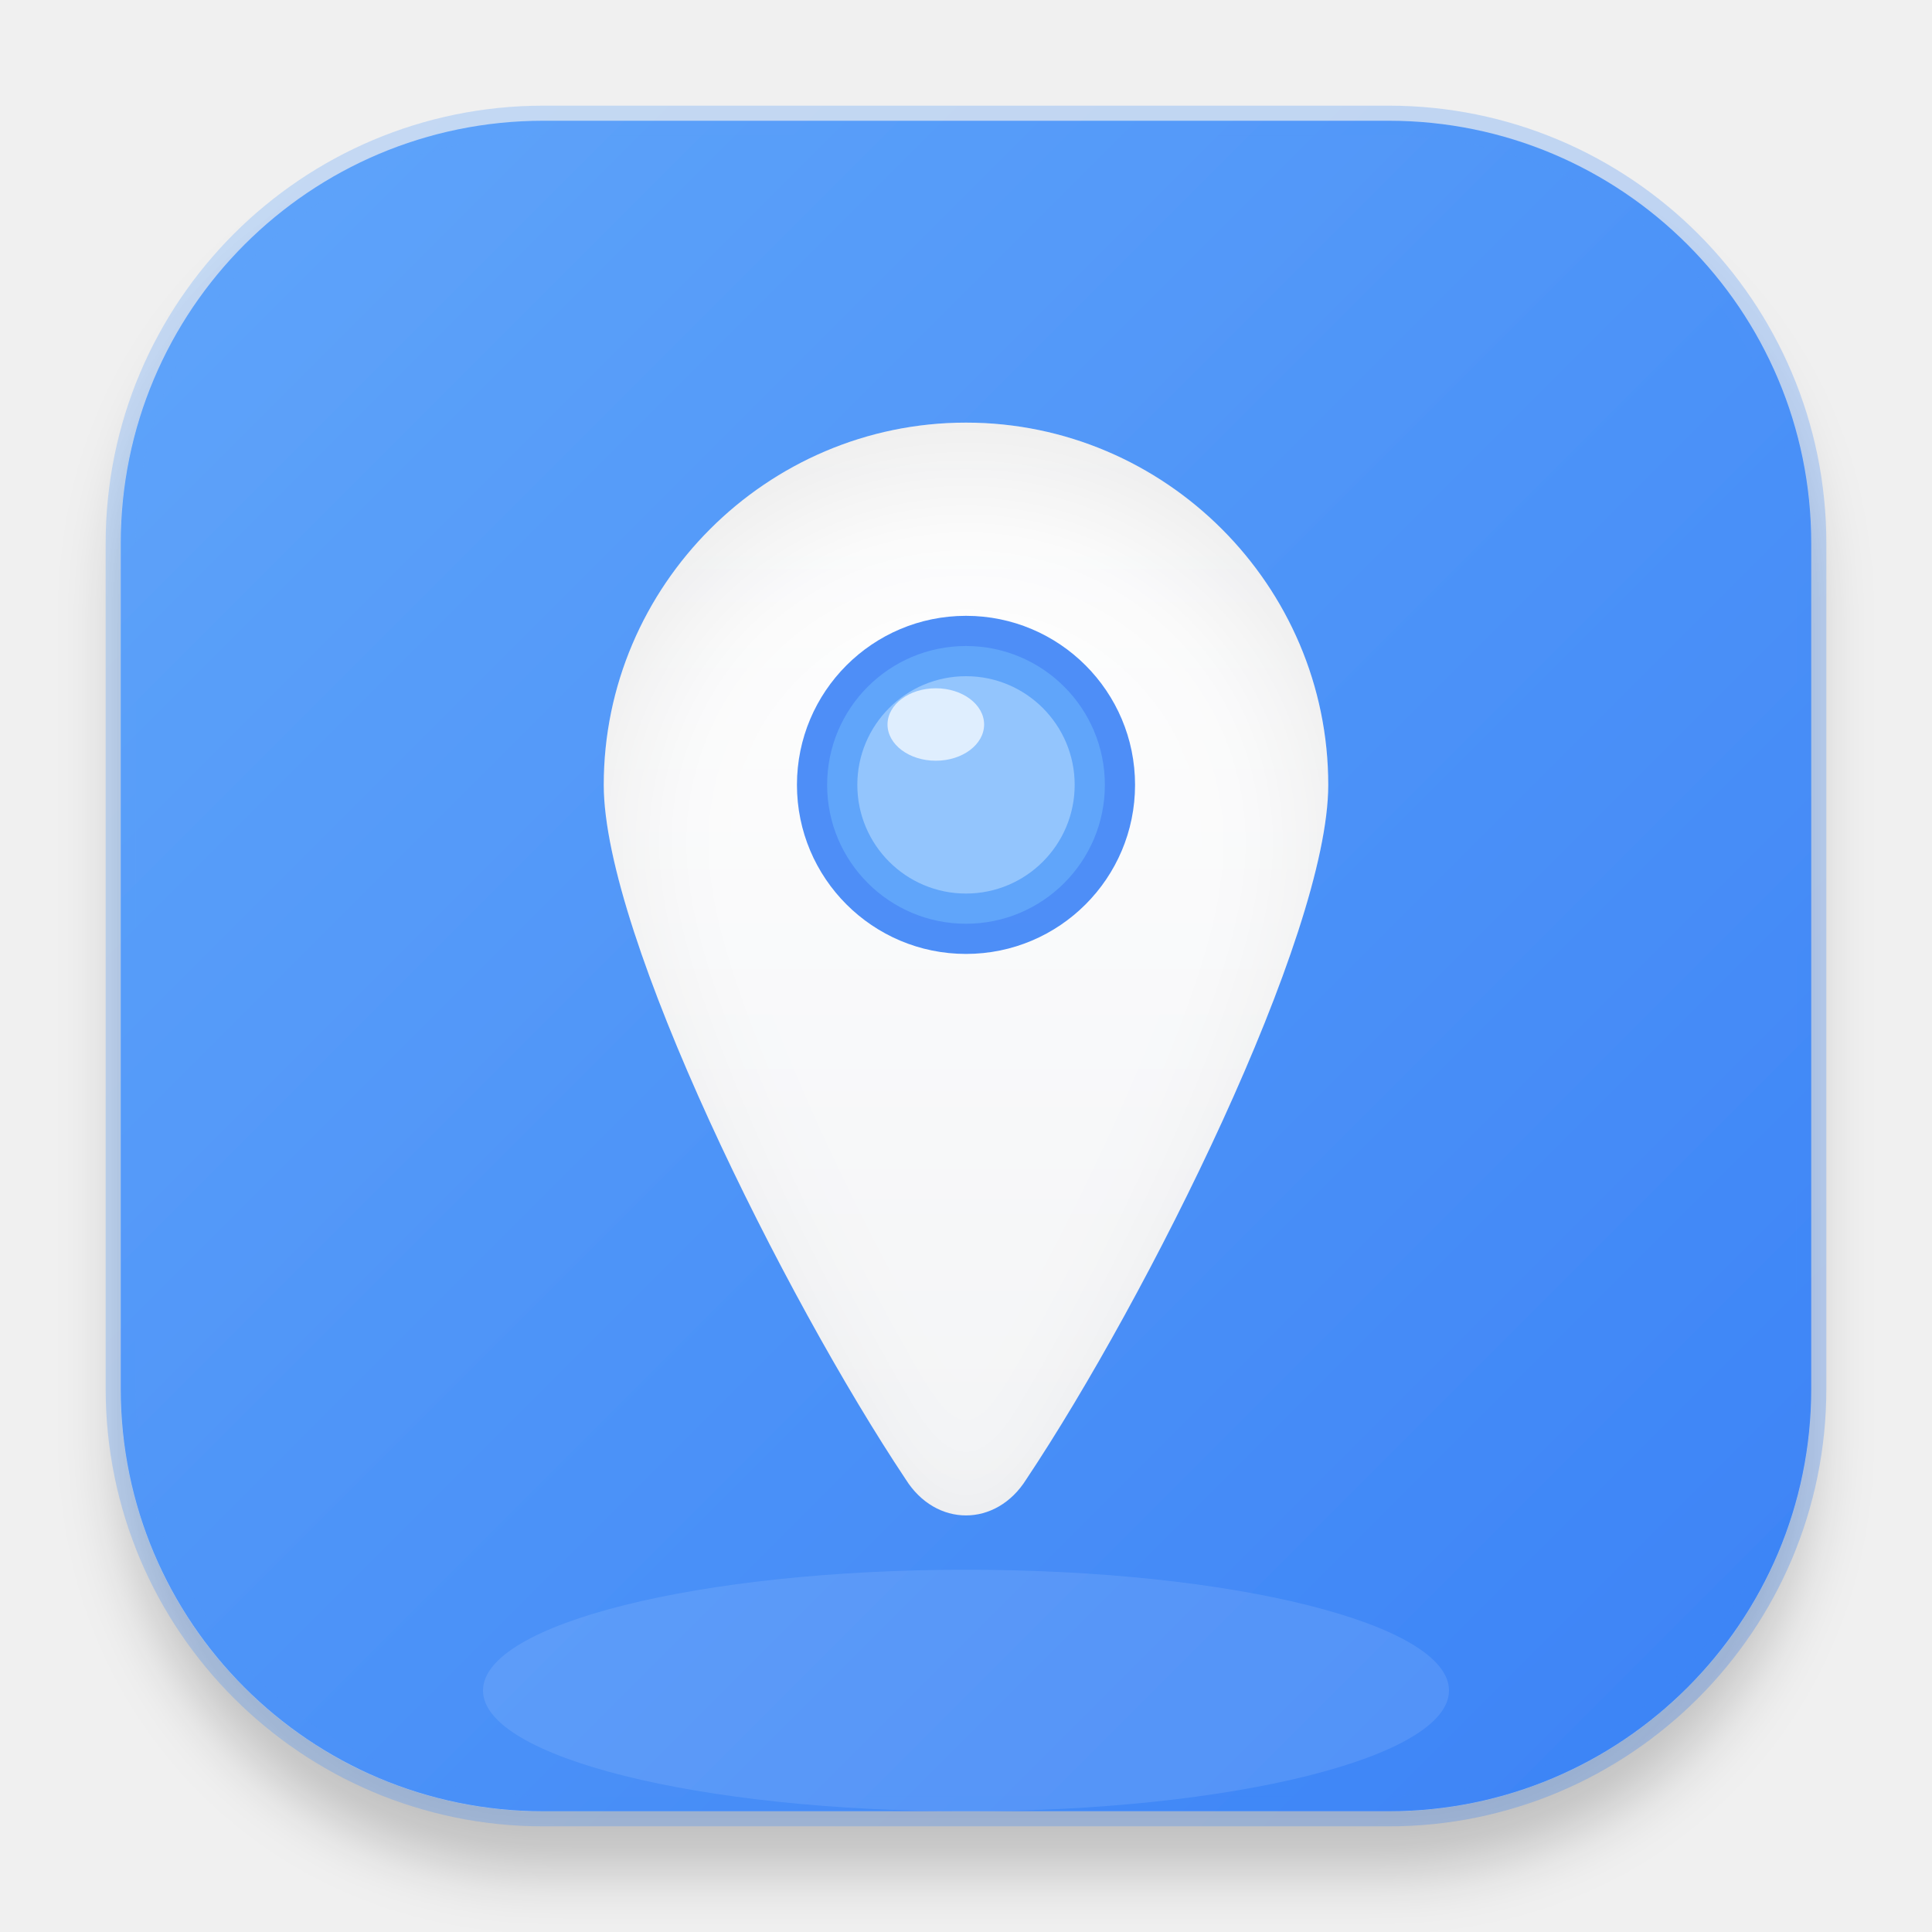
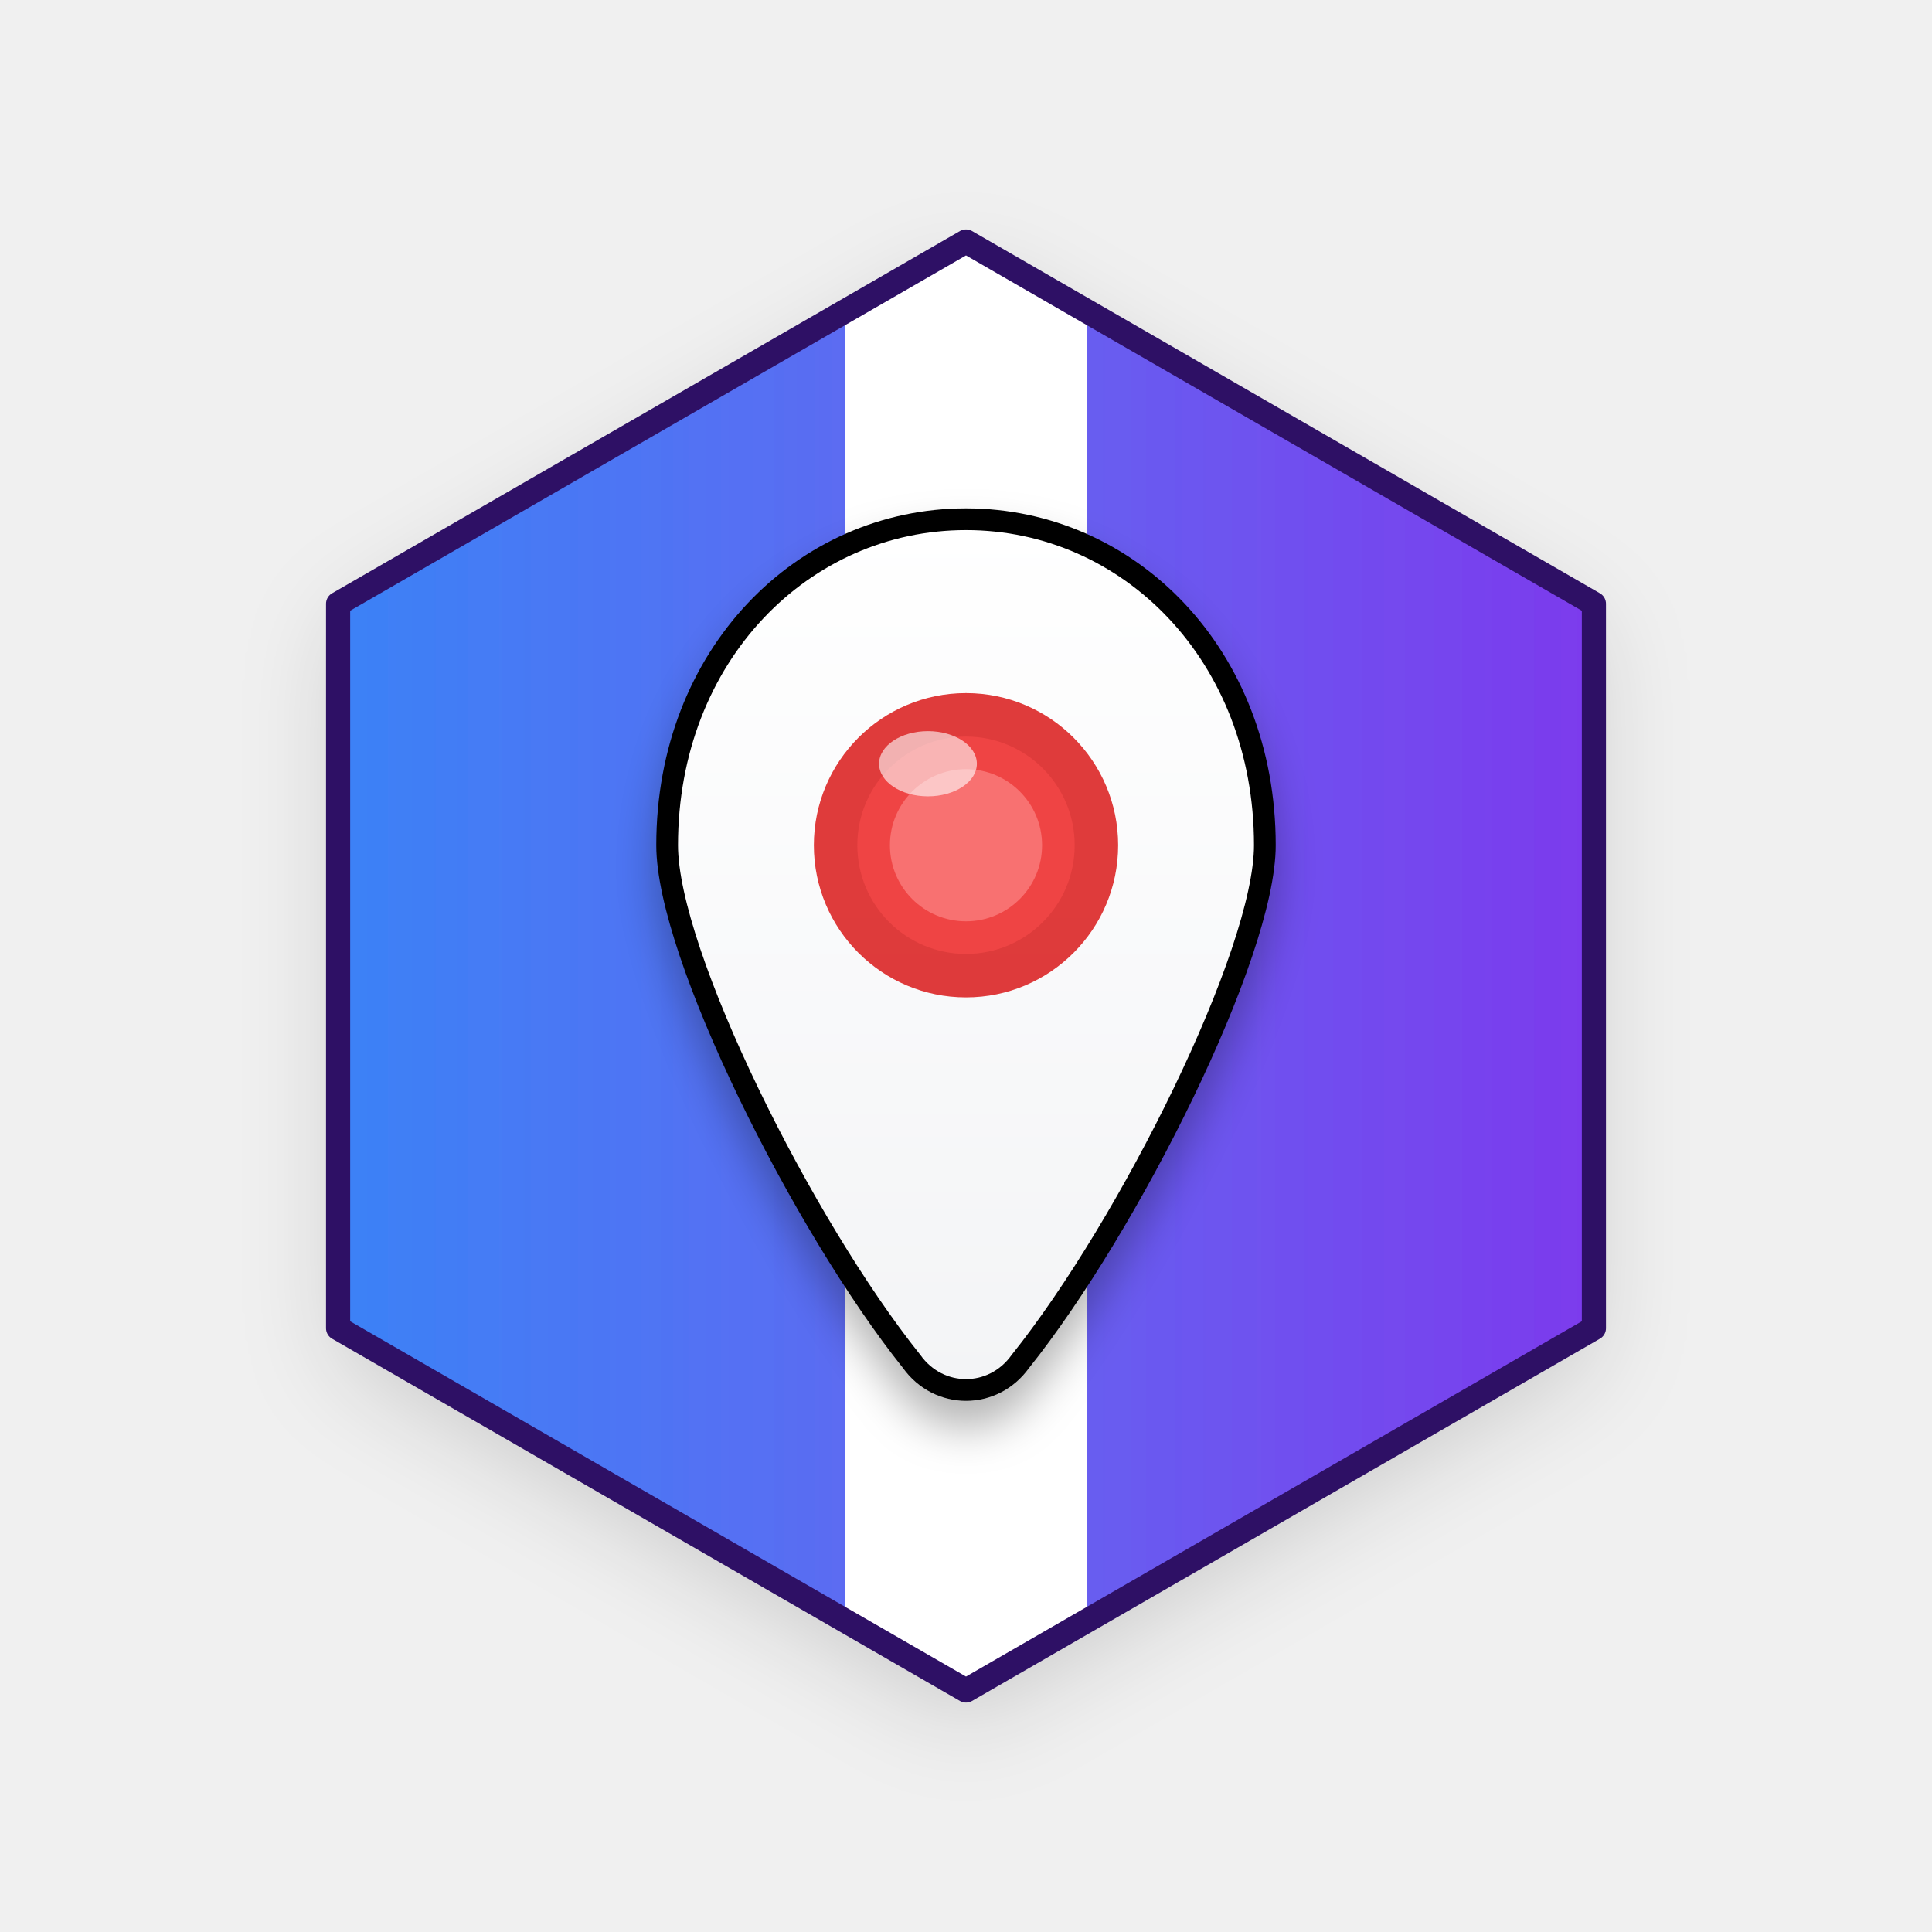
<svg xmlns="http://www.w3.org/2000/svg" viewBox="0 0 32 32">
  <defs>
-     <linearGradient id="bgGradient" x1="0%" y1="0%" x2="100%" y2="100%">
-       <stop offset="0%" style="stop-color:#60A5FA;stop-opacity:1" />
-       <stop offset="100%" style="stop-color:#3B82F6;stop-opacity:1" />
+     <linearGradient id="fullGradient" x1="0" y1="0" x2="1" y2="0">
+       <stop offset="0%" stop-color="#3B82F6" />
+       <stop offset="50%" stop-color="#6366F1" />
+       <stop offset="100%" stop-color="#7C3AED" />
    </linearGradient>
    <linearGradient id="pinGradient" x1="0%" y1="0%" x2="0%" y2="100%">
      <stop offset="0%" style="stop-color:#FFFFFF;stop-opacity:1" />
      <stop offset="100%" style="stop-color:#F3F4F6;stop-opacity:1" />
    </linearGradient>
-     <filter id="shadow" x="-50%" y="-50%" width="200%" height="200%">
-       <feGaussianBlur in="SourceAlpha" stdDeviation="0.5" />
-       <feOffset dx="0" dy="1" result="offsetblur" />
-       <feFlood flood-color="#000000" flood-opacity="0.2" />
+     <filter id="pinShadow" x="-50%" y="-50%" width="200%" height="200%">
+       <feGaussianBlur in="SourceAlpha" stdDeviation="0.4" />
+       <feOffset dx="0" dy="0.5" result="offsetblur" />
+       <feFlood flood-color="#000000" flood-opacity="0.3" />
      <feComposite in2="offsetblur" operator="in" />
      <feMerge>
        <feMergeNode />
        <feMergeNode in="SourceGraphic" />
      </feMerge>
    </filter>
-     <filter id="innerShadow">
-       <feOffset dx="0" dy="1" />
-       <feGaussianBlur stdDeviation="1" result="offset-blur" />
-       <feComposite operator="out" in="SourceGraphic" in2="offset-blur" result="inverse" />
-       <feFlood flood-color="#000" flood-opacity="0.15" result="color" />
-       <feComposite operator="in" in="color" in2="inverse" result="shadow" />
-       <feComposite operator="over" in="shadow" in2="SourceGraphic" />
+     <filter id="dropShadow" x="-20%" y="-20%" width="140%" height="140%">
+       <feDropShadow dx="0" dy="0.5" stdDeviation="0.8" flood-opacity="0.15" />
    </filter>
  </defs>
-   <rect x="2" y="2" width="28" height="28" rx="7" ry="7" fill="url(#bgGradient)" filter="url(#shadow)" />
-   <rect x="2" y="2" width="28" height="28" rx="7" ry="7" fill="none" stroke="url(#bgGradient)" stroke-width="0.5" opacity="0.3" />
-   <g transform="translate(16, 14)">
-     <path d="M0 -7C-3.3 -7 -6 -4.3 -6 -1C-6 1.5 -3 7.5 -1 10.5C-0.5 11.3 0.5 11.3 1 10.5C3 7.5 6 1.5 6 -1C6 -4.3 3.3 -7 0 -7Z" fill="url(#pinGradient)" filter="url(#innerShadow)" />
-     <circle cx="0" cy="-1" r="2.8" fill="#3B82F6" opacity="0.9" />
-     <circle cx="0" cy="-1" r="2.3" fill="#60A5FA" />
-     <circle cx="0" cy="-1" r="1.8" fill="#93C5FD" />
-     <ellipse cx="-0.5" cy="-2" rx="0.8" ry="0.6" fill="white" opacity="0.7" />
+   <g transform="translate(16, 16)">
+     <polygon points="0,-12 10.4,-6 10.4,6 0,12 -10.4,6 -10.4,-6" fill="url(#fullGradient)" filter="url(#dropShadow)" />
+     <clipPath id="hexClip">
+       <polygon points="0,-12 10.4,-6 10.4,6 0,12 -10.4,6 -10.4,-6" />
+     </clipPath>
+     <rect x="-2" y="-12" width="4" height="24" fill="#FFFFFF" clip-path="url(#hexClip)" />
+     <polygon points="0,-12 10.4,-6 10.4,6 0,12 -10.4,6 -10.4,-6" fill="none" stroke="#2E1065" stroke-width="0.4" stroke-linejoin="round" />
  </g>
-   <ellipse cx="16" cy="28" rx="8" ry="2" fill="white" opacity="0.1" />
+   <g transform="translate(16, 14) scale(0.9)">
+     <ellipse cx="0" cy="8" rx="2" ry="0.8" fill="black" opacity="0.25" />
+     <path d="M0 -6C-3 -6 -5.5 -3.5 -5.5 0C-5.5 2 -3 7 -1 9.5C-0.5 10.2 0.5 10.2 1 9.5C3 7 5.5 2 5.5 0C5.5 -3.5 3 -6 0 -6Z" fill="url(#pinGradient)" stroke="#000000" stroke-width="0.4" filter="url(#pinShadow)" />
+     <circle cx="0" cy="0" r="2.8" fill="#DC2626" opacity="0.9" />
+     <circle cx="0" cy="0" r="2" fill="#EF4444" />
+     <circle cx="0" cy="0" r="1.4" fill="#F87171" />
+     <ellipse cx="-0.7" cy="-1.5" rx="0.9" ry="0.6" fill="white" opacity="0.6" />
+   </g>
</svg>
